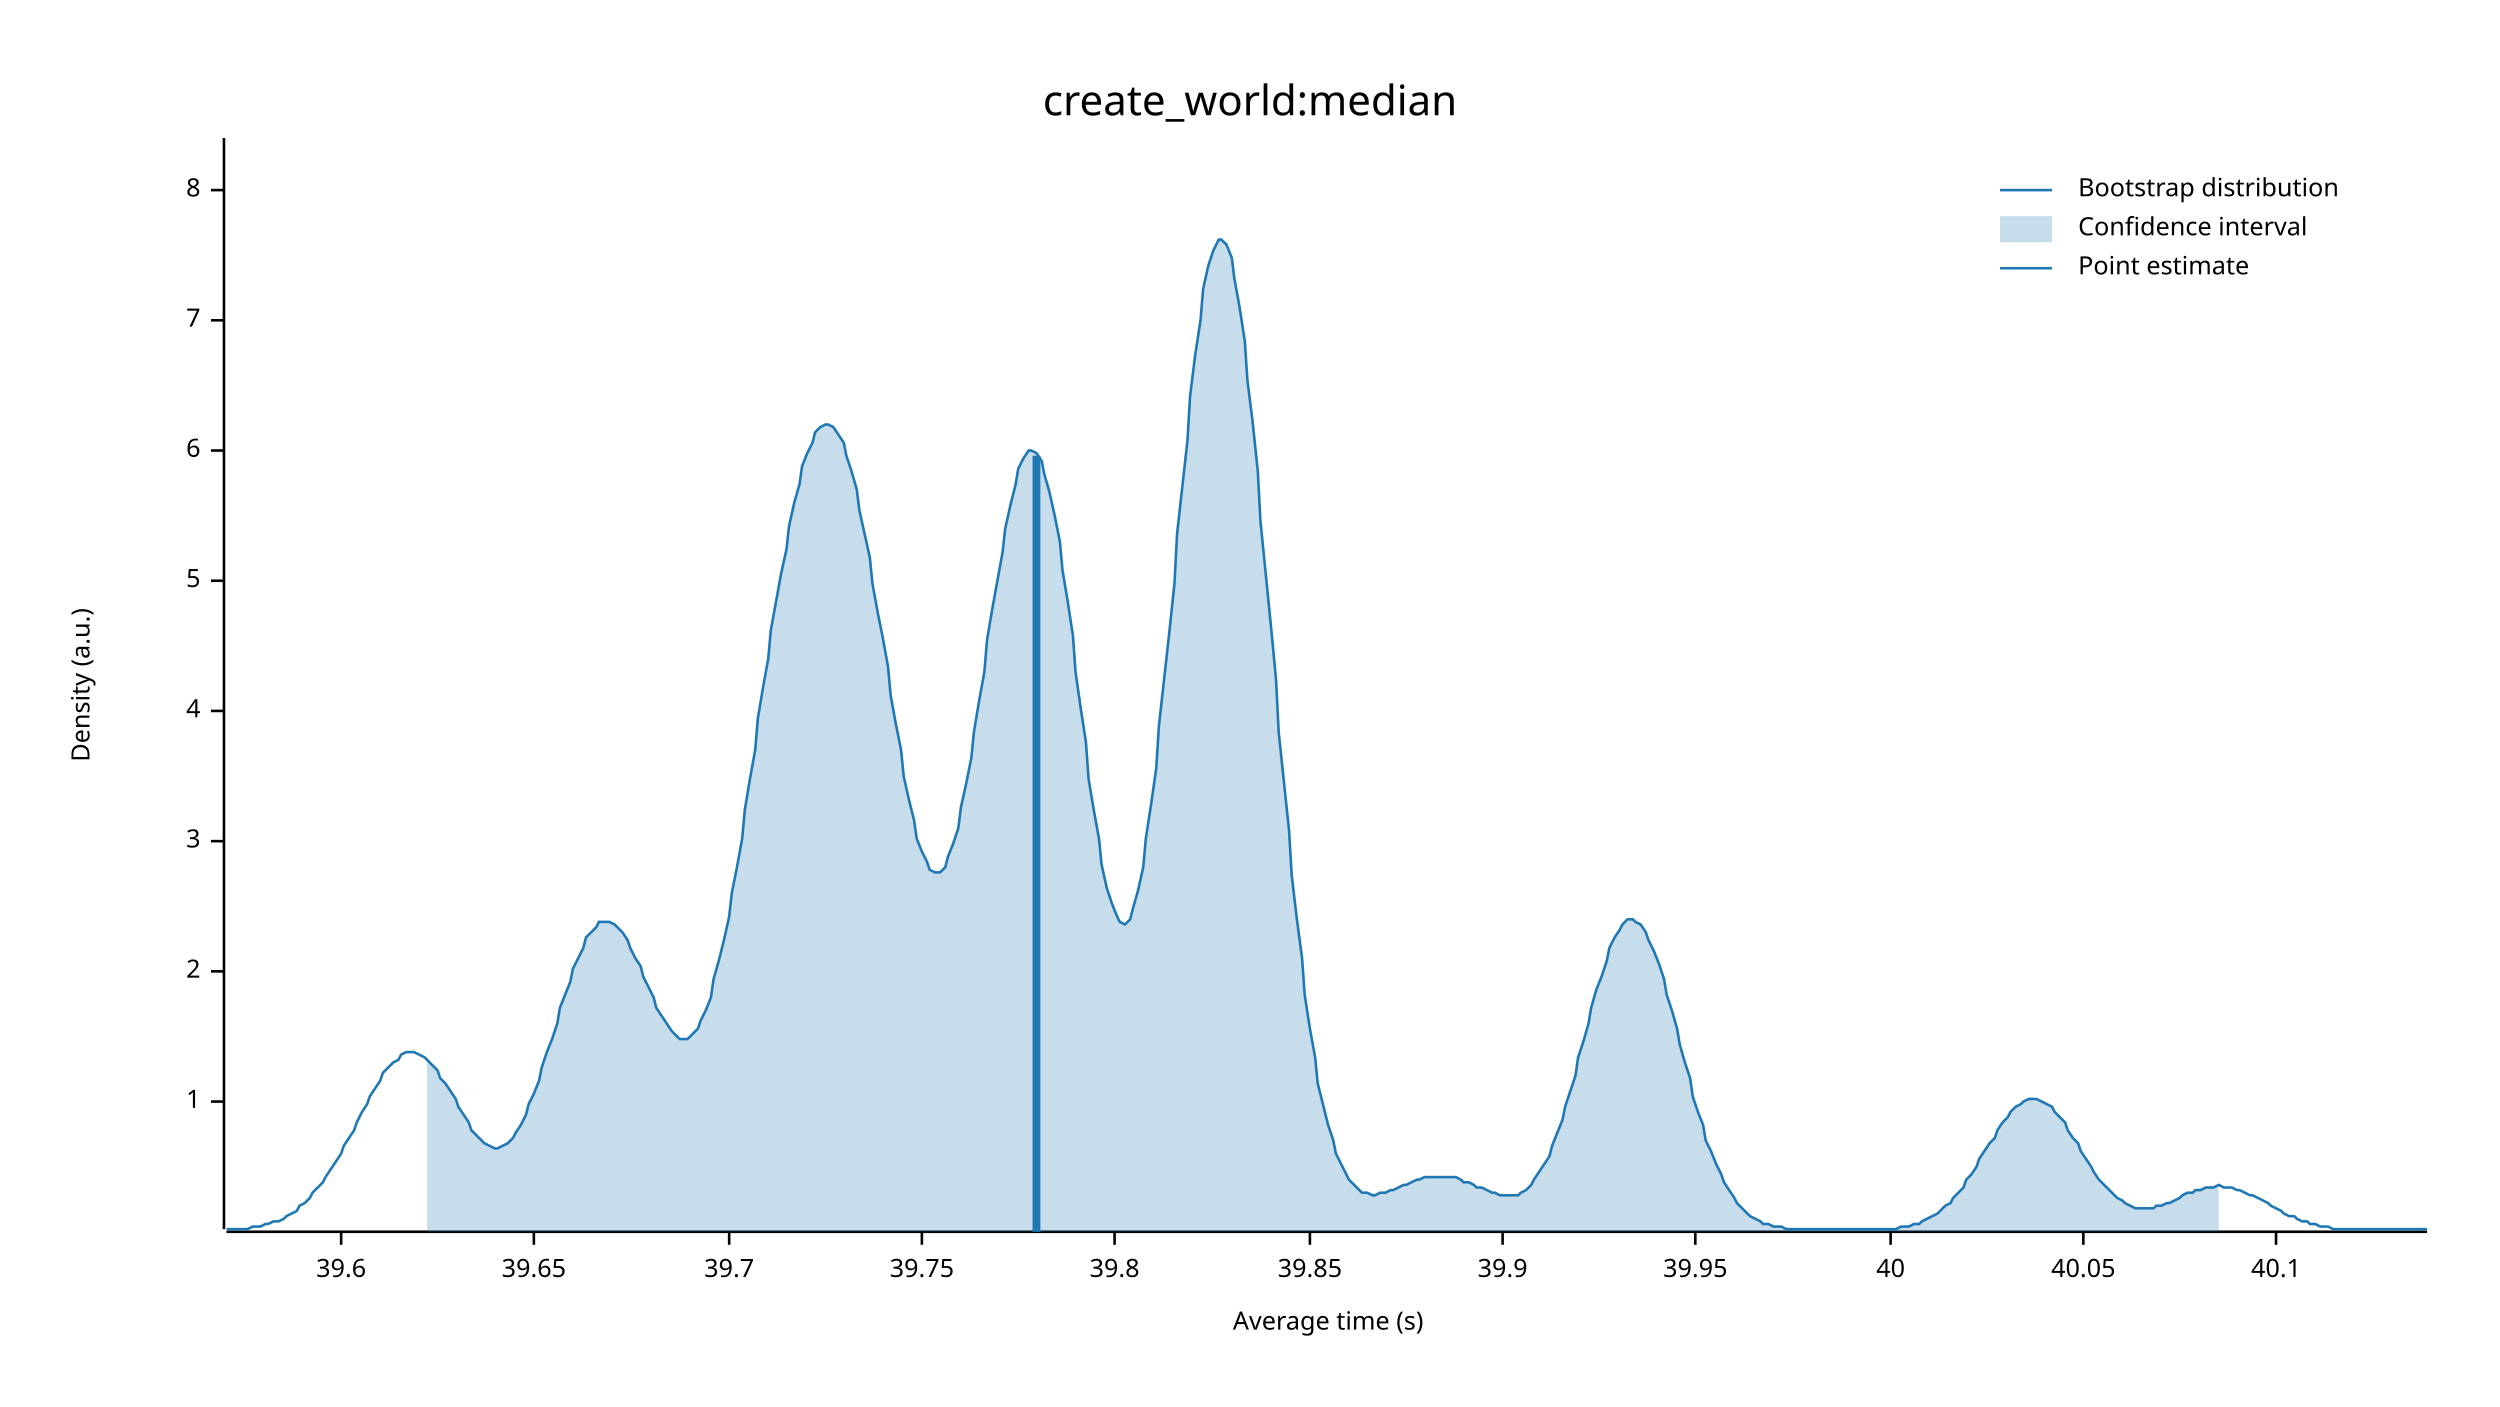
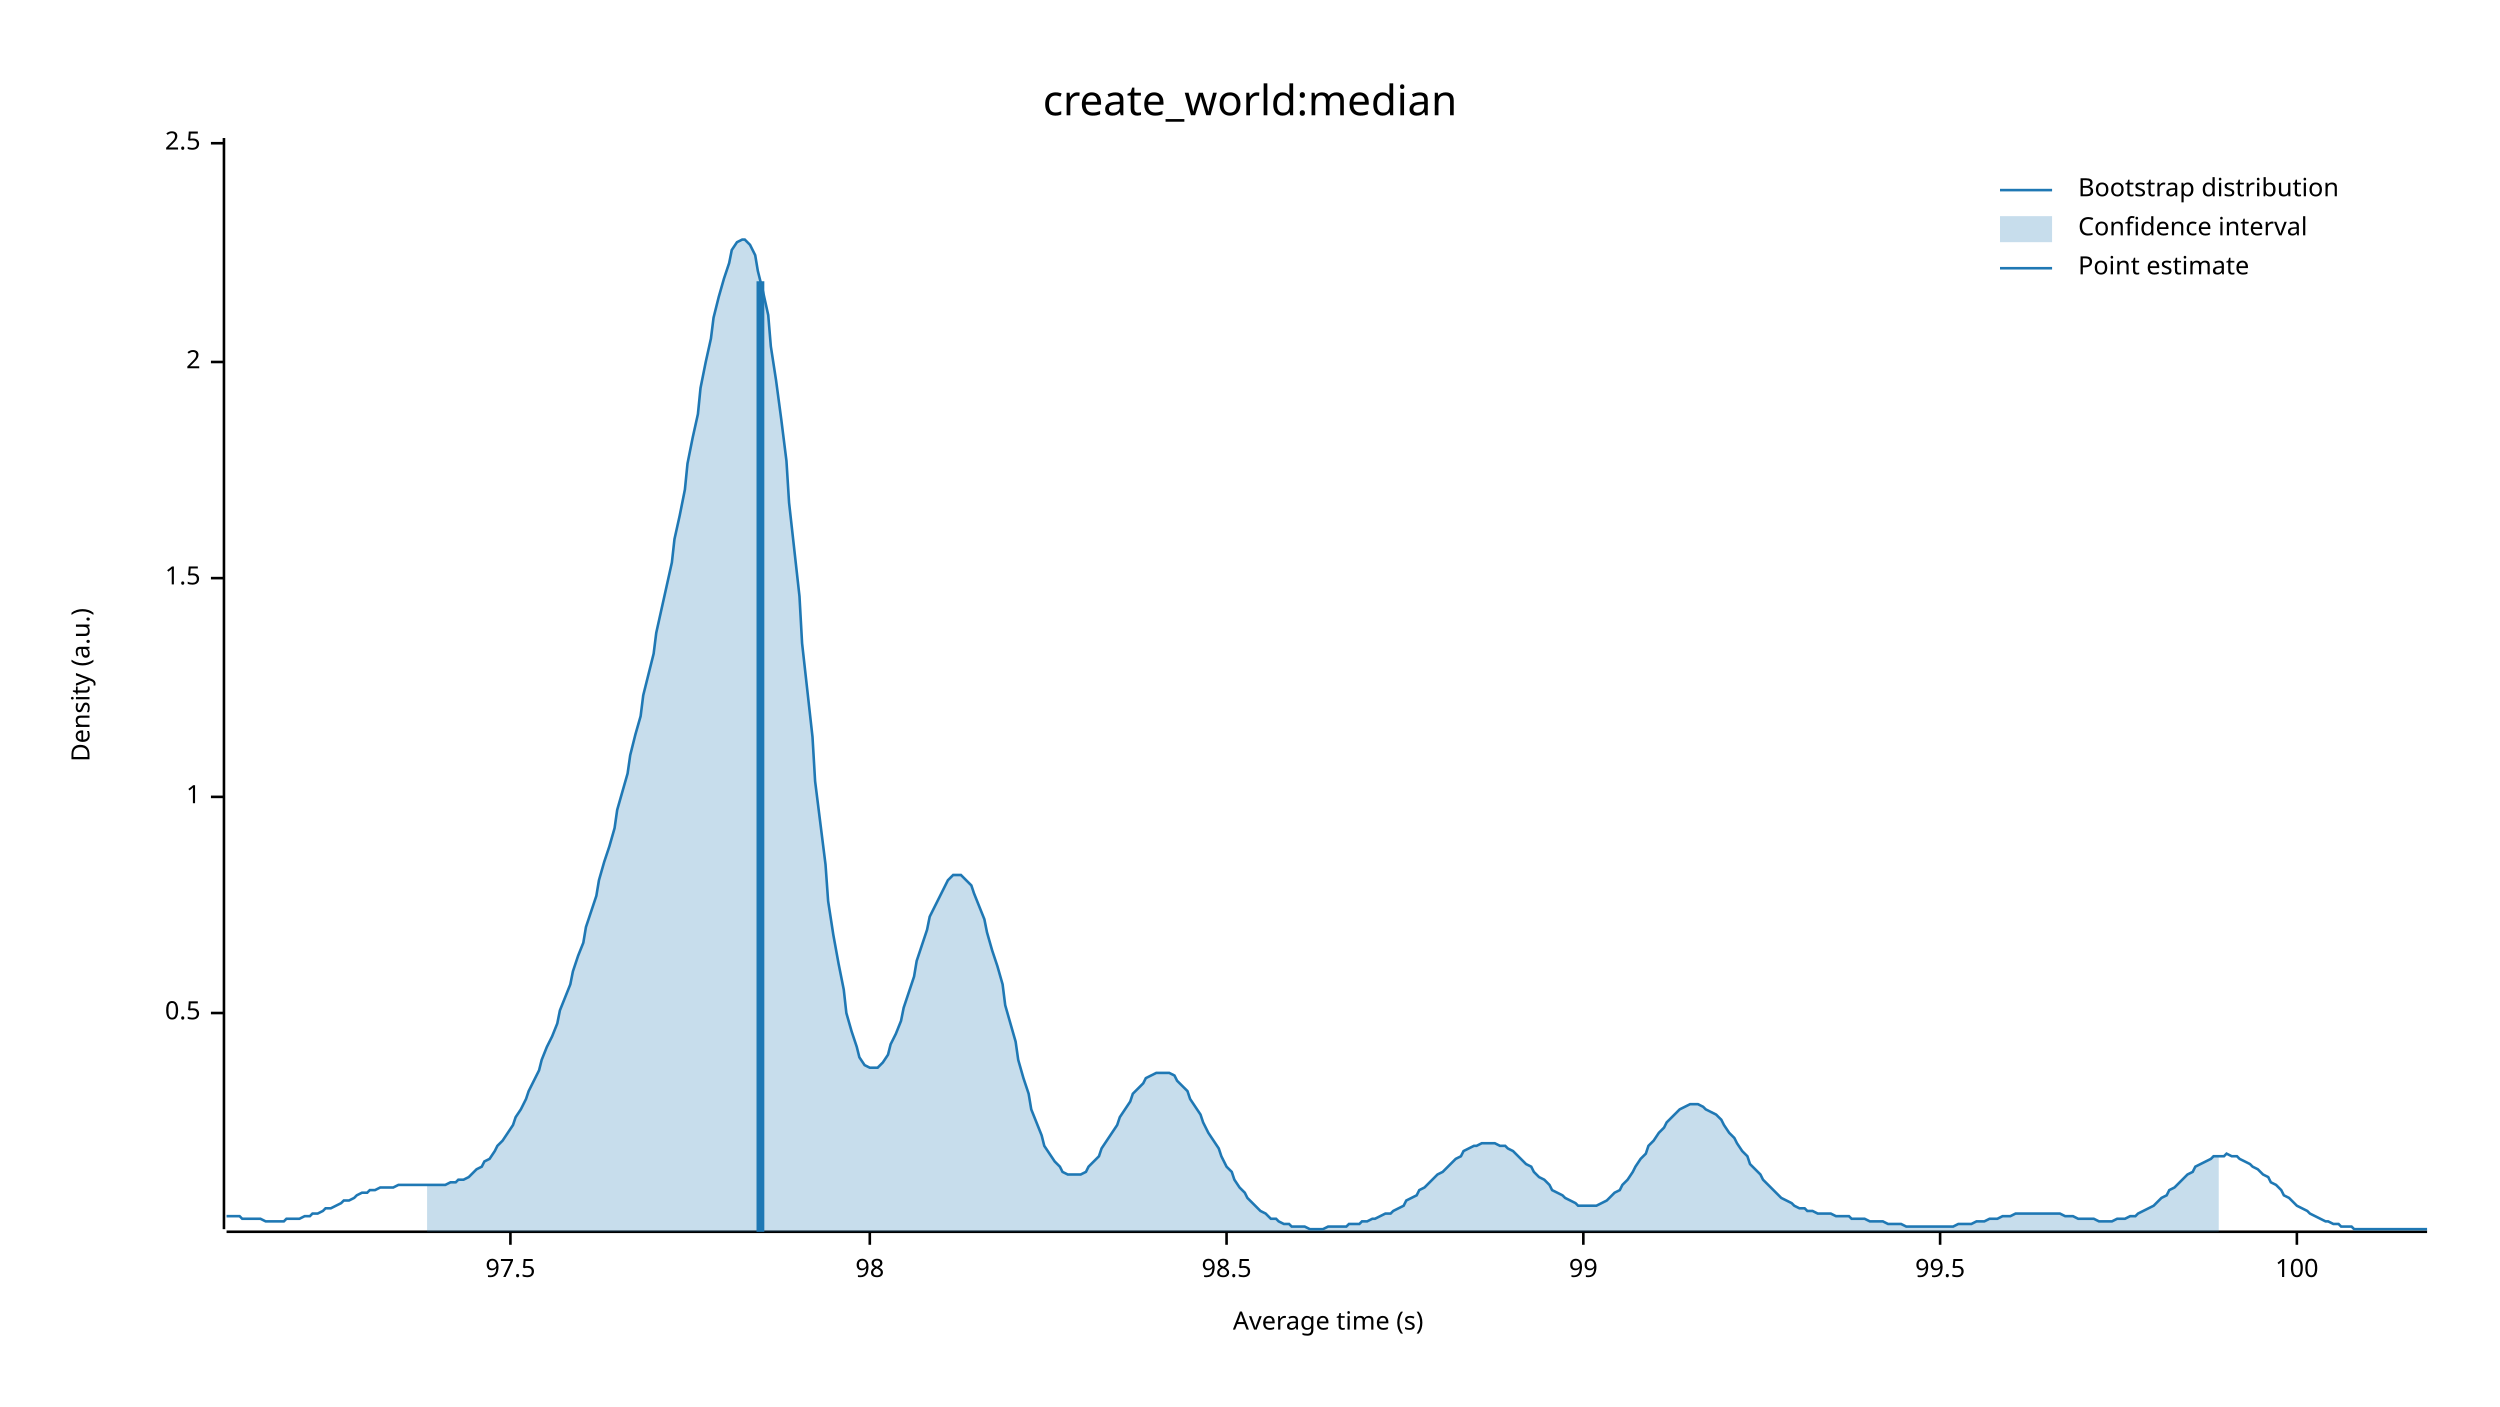
<svg xmlns="http://www.w3.org/2000/svg" width="960" height="540" viewBox="0 0 960 540">
  <text x="480" y="32" dy="0.76em" text-anchor="middle" font-family="sans-serif" font-size="16.129" opacity="1" fill="#000000">
create_world:median
</text>
  <text x="27" y="263" dy="0.76em" text-anchor="middle" font-family="sans-serif" font-size="9.677" opacity="1" fill="#000000" transform="rotate(270, 27, 263)">
Density (a.u.)
</text>
  <text x="510" y="513" dy="-0.5ex" text-anchor="middle" font-family="sans-serif" font-size="9.677" opacity="1" fill="#000000">
Average time (s)
</text>
  <polyline fill="none" opacity="1" stroke="#000000" stroke-width="1" points="86,53 86,472 " />
-   <text x="77" y="423" dy="0.5ex" text-anchor="end" font-family="sans-serif" font-size="9.677" opacity="1" fill="#000000">
+   <text x="77" y="389" dy="0.5ex" text-anchor="end" font-family="sans-serif" font-size="9.677" opacity="1" fill="#000000">
+ 0.5
+ </text>
+   <polyline fill="none" opacity="1" stroke="#000000" stroke-width="1" points="81,389 86,389 " />
+   <text x="77" y="306" dy="0.5ex" text-anchor="end" font-family="sans-serif" font-size="9.677" opacity="1" fill="#000000">
1
</text>
-   <polyline fill="none" opacity="1" stroke="#000000" stroke-width="1" points="81,423 86,423 " />
-   <text x="77" y="373" dy="0.5ex" text-anchor="end" font-family="sans-serif" font-size="9.677" opacity="1" fill="#000000">
+   <polyline fill="none" opacity="1" stroke="#000000" stroke-width="1" points="81,306 86,306 " />
+   <text x="77" y="222" dy="0.5ex" text-anchor="end" font-family="sans-serif" font-size="9.677" opacity="1" fill="#000000">
+ 1.5
+ </text>
+   <polyline fill="none" opacity="1" stroke="#000000" stroke-width="1" points="81,222 86,222 " />
+   <text x="77" y="139" dy="0.5ex" text-anchor="end" font-family="sans-serif" font-size="9.677" opacity="1" fill="#000000">
2
</text>
-   <polyline fill="none" opacity="1" stroke="#000000" stroke-width="1" points="81,373 86,373 " />
-   <text x="77" y="323" dy="0.5ex" text-anchor="end" font-family="sans-serif" font-size="9.677" opacity="1" fill="#000000">
- 3
+   <polyline fill="none" opacity="1" stroke="#000000" stroke-width="1" points="81,139 86,139 " />
+   <text x="77" y="55" dy="0.5ex" text-anchor="end" font-family="sans-serif" font-size="9.677" opacity="1" fill="#000000">
+ 2.5
</text>
-   <polyline fill="none" opacity="1" stroke="#000000" stroke-width="1" points="81,323 86,323 " />
-   <text x="77" y="273" dy="0.5ex" text-anchor="end" font-family="sans-serif" font-size="9.677" opacity="1" fill="#000000">
- 4
+   <polyline fill="none" opacity="1" stroke="#000000" stroke-width="1" points="81,55 86,55 " />
+   <polyline fill="none" opacity="1" stroke="#000000" stroke-width="1" points="87,473 932,473 " />
+   <text x="196" y="483" dy="0.76em" text-anchor="middle" font-family="sans-serif" font-size="9.677" opacity="1" fill="#000000">
+ 97.5
</text>
-   <polyline fill="none" opacity="1" stroke="#000000" stroke-width="1" points="81,273 86,273 " />
-   <text x="77" y="223" dy="0.5ex" text-anchor="end" font-family="sans-serif" font-size="9.677" opacity="1" fill="#000000">
- 5
+   <polyline fill="none" opacity="1" stroke="#000000" stroke-width="1" points="196,473 196,478 " />
+   <text x="334" y="483" dy="0.76em" text-anchor="middle" font-family="sans-serif" font-size="9.677" opacity="1" fill="#000000">
+ 98
</text>
-   <polyline fill="none" opacity="1" stroke="#000000" stroke-width="1" points="81,223 86,223 " />
-   <text x="77" y="173" dy="0.5ex" text-anchor="end" font-family="sans-serif" font-size="9.677" opacity="1" fill="#000000">
- 6
+   <polyline fill="none" opacity="1" stroke="#000000" stroke-width="1" points="334,473 334,478 " />
+   <text x="471" y="483" dy="0.76em" text-anchor="middle" font-family="sans-serif" font-size="9.677" opacity="1" fill="#000000">
+ 98.5
</text>
-   <polyline fill="none" opacity="1" stroke="#000000" stroke-width="1" points="81,173 86,173 " />
-   <text x="77" y="123" dy="0.5ex" text-anchor="end" font-family="sans-serif" font-size="9.677" opacity="1" fill="#000000">
- 7
+   <polyline fill="none" opacity="1" stroke="#000000" stroke-width="1" points="471,473 471,478 " />
+   <text x="608" y="483" dy="0.76em" text-anchor="middle" font-family="sans-serif" font-size="9.677" opacity="1" fill="#000000">
+ 99
</text>
-   <polyline fill="none" opacity="1" stroke="#000000" stroke-width="1" points="81,123 86,123 " />
-   <text x="77" y="73" dy="0.5ex" text-anchor="end" font-family="sans-serif" font-size="9.677" opacity="1" fill="#000000">
- 8
+   <polyline fill="none" opacity="1" stroke="#000000" stroke-width="1" points="608,473 608,478 " />
+   <text x="745" y="483" dy="0.76em" text-anchor="middle" font-family="sans-serif" font-size="9.677" opacity="1" fill="#000000">
+ 99.5
</text>
-   <polyline fill="none" opacity="1" stroke="#000000" stroke-width="1" points="81,73 86,73 " />
-   <polyline fill="none" opacity="1" stroke="#000000" stroke-width="1" points="87,473 932,473 " />
-   <text x="131" y="483" dy="0.76em" text-anchor="middle" font-family="sans-serif" font-size="9.677" opacity="1" fill="#000000">
- 39.6
+   <polyline fill="none" opacity="1" stroke="#000000" stroke-width="1" points="745,473 745,478 " />
+   <text x="882" y="483" dy="0.76em" text-anchor="middle" font-family="sans-serif" font-size="9.677" opacity="1" fill="#000000">
+ 100
</text>
-   <polyline fill="none" opacity="1" stroke="#000000" stroke-width="1" points="131,473 131,478 " />
-   <text x="205" y="483" dy="0.76em" text-anchor="middle" font-family="sans-serif" font-size="9.677" opacity="1" fill="#000000">
- 39.65
- </text>
-   <polyline fill="none" opacity="1" stroke="#000000" stroke-width="1" points="205,473 205,478 " />
-   <text x="280" y="483" dy="0.76em" text-anchor="middle" font-family="sans-serif" font-size="9.677" opacity="1" fill="#000000">
- 39.7
- </text>
-   <polyline fill="none" opacity="1" stroke="#000000" stroke-width="1" points="280,473 280,478 " />
-   <text x="354" y="483" dy="0.76em" text-anchor="middle" font-family="sans-serif" font-size="9.677" opacity="1" fill="#000000">
- 39.75
- </text>
-   <polyline fill="none" opacity="1" stroke="#000000" stroke-width="1" points="354,473 354,478 " />
-   <text x="428" y="483" dy="0.76em" text-anchor="middle" font-family="sans-serif" font-size="9.677" opacity="1" fill="#000000">
- 39.8
- </text>
-   <polyline fill="none" opacity="1" stroke="#000000" stroke-width="1" points="428,473 428,478 " />
-   <text x="503" y="483" dy="0.76em" text-anchor="middle" font-family="sans-serif" font-size="9.677" opacity="1" fill="#000000">
- 39.85
- </text>
-   <polyline fill="none" opacity="1" stroke="#000000" stroke-width="1" points="503,473 503,478 " />
-   <text x="577" y="483" dy="0.76em" text-anchor="middle" font-family="sans-serif" font-size="9.677" opacity="1" fill="#000000">
- 39.9
- </text>
-   <polyline fill="none" opacity="1" stroke="#000000" stroke-width="1" points="577,473 577,478 " />
-   <text x="651" y="483" dy="0.76em" text-anchor="middle" font-family="sans-serif" font-size="9.677" opacity="1" fill="#000000">
- 39.95
- </text>
-   <polyline fill="none" opacity="1" stroke="#000000" stroke-width="1" points="651,473 651,478 " />
-   <text x="726" y="483" dy="0.76em" text-anchor="middle" font-family="sans-serif" font-size="9.677" opacity="1" fill="#000000">
- 40
- </text>
-   <polyline fill="none" opacity="1" stroke="#000000" stroke-width="1" points="726,473 726,478 " />
-   <text x="800" y="483" dy="0.76em" text-anchor="middle" font-family="sans-serif" font-size="9.677" opacity="1" fill="#000000">
- 40.05
- </text>
-   <polyline fill="none" opacity="1" stroke="#000000" stroke-width="1" points="800,473 800,478 " />
-   <text x="874" y="483" dy="0.76em" text-anchor="middle" font-family="sans-serif" font-size="9.677" opacity="1" fill="#000000">
- 40.1
- </text>
-   <polyline fill="none" opacity="1" stroke="#000000" stroke-width="1" points="874,473 874,478 " />
-   <polyline fill="none" opacity="1" stroke="#1F78B4" stroke-width="1" points="87,472 88,472 90,472 92,472 93,472 95,472 97,471 98,471 100,471 102,470 103,470 105,469 107,469 109,468 110,467 112,466 114,465 115,463 117,462 119,460 120,458 122,456 124,454 125,452 127,449 129,446 131,443 132,440 134,437 136,434 137,431 139,427 141,424 142,421 144,418 146,415 147,412 149,410 151,408 153,407 154,405 156,404 158,404 159,404 161,405 163,406 164,407 166,409 168,411 169,414 171,416 173,419 175,422 176,425 178,428 180,431 181,434 183,436 185,438 186,439 188,440 190,441 191,441 193,440 195,439 197,437 198,435 200,432 202,428 203,424 205,420 207,415 208,410 210,404 212,399 214,393 215,387 217,382 219,377 220,372 222,368 224,364 225,360 227,358 229,356 230,354 232,354 234,354 236,355 237,356 239,358 241,361 242,364 244,368 246,371 247,375 249,379 251,383 252,387 254,390 256,393 258,396 259,397 261,399 263,399 264,399 266,397 268,395 269,392 271,388 273,383 274,376 276,369 278,361 280,352 281,343 283,333 285,322 286,311 288,299 290,288 291,276 293,264 295,253 296,242 298,231 300,220 302,211 303,202 305,193 307,186 308,179 310,174 312,170 313,166 315,164 317,163 318,163 320,164 322,167 324,170 325,175 327,181 329,188 330,196 332,205 334,214 335,224 337,235 339,245 341,256 342,267 344,278 346,288 347,298 349,307 351,315 352,322 354,327 356,331 357,334 359,335 361,335 363,333 364,329 366,324 368,318 369,310 371,301 373,291 374,281 376,269 378,258 379,246 381,234 383,223 385,212 386,203 388,194 390,186 391,180 393,176 395,173 396,173 398,174 400,177 401,182 403,189 405,198 407,208 408,219 410,231 412,244 413,258 415,272 417,285 418,299 420,311 422,322 423,332 425,341 427,347 429,352 430,354 432,355 434,353 435,349 437,342 439,333 440,322 442,309 444,295 445,279 447,261 449,243 451,224 452,205 454,187 456,169 457,152 459,136 461,123 462,111 464,102 466,96 468,92 469,92 471,94 473,99 474,107 476,118 478,131 479,146 481,162 483,181 484,200 486,220 488,240 490,261 491,281 493,300 495,319 496,336 498,353 500,368 501,382 503,395 505,406 506,416 508,424 510,432 512,438 513,443 515,447 517,451 518,453 520,455 522,457 523,458 525,458 527,459 528,459 530,458 532,458 534,457 535,457 537,456 539,455 540,455 542,454 544,453 545,453 547,452 549,452 550,452 552,452 554,452 556,452 557,452 559,452 561,453 562,454 564,454 566,455 567,456 569,456 571,457 573,458 574,458 576,459 578,459 579,459 581,459 583,459 584,458 586,457 588,455 589,453 591,450 593,447 595,444 596,440 598,435 600,430 601,425 603,419 605,413 606,406 608,400 610,393 611,387 613,380 615,375 617,369 618,364 620,360 622,357 623,355 625,353 627,353 628,354 630,355 632,358 633,361 635,365 637,370 639,376 640,382 642,388 644,395 645,401 647,408 649,414 650,421 652,427 654,432 655,438 657,442 659,447 661,451 662,454 664,457 666,460 667,462 669,464 671,466 672,467 674,468 676,469 677,470 679,470 681,471 683,471 684,471 686,472 688,472 689,472 691,472 693,472 694,472 696,472 698,472 700,472 701,472 703,472 705,472 706,472 708,472 710,472 711,472 713,472 715,472 716,472 718,472 720,472 722,472 723,472 725,472 727,472 728,472 730,471 732,471 733,471 735,470 737,470 738,469 740,468 742,467 744,466 745,465 747,463 749,462 750,460 752,458 754,456 755,453 757,451 759,448 760,445 762,442 764,439 766,437 767,434 769,431 771,429 772,427 774,425 776,424 777,423 779,422 781,422 782,422 784,423 786,424 788,425 789,427 791,429 793,431 794,434 796,437 798,439 799,442 801,445 803,448 804,450 806,453 808,455 810,457 811,458 813,460 815,461 816,462 818,463 820,464 821,464 823,464 825,464 827,464 828,463 830,463 832,462 833,462 835,461 837,460 838,459 840,458 842,458 843,457 845,457 847,456 849,456 850,456 852,455 854,456 855,456 857,456 859,457 860,457 862,458 864,459 865,459 867,460 869,461 871,462 872,463 874,464 876,465 877,466 879,467 881,467 882,468 884,469 886,469 887,470 889,470 891,471 893,471 894,471 896,472 898,472 899,472 901,472 903,472 904,472 906,472 908,472 909,472 911,472 913,472 915,472 916,472 918,472 920,472 921,472 923,472 925,472 926,472 928,472 930,472 932,472 " />
-   <polygon opacity="0.25" fill="#1F78B4" points="164,407 166,409 168,411 169,414 171,416 173,419 175,422 176,425 178,428 180,431 181,434 183,436 185,438 186,439 188,440 190,441 191,441 193,440 195,439 197,437 198,435 200,432 202,428 203,424 205,420 207,415 208,410 210,404 212,399 214,393 215,387 217,382 219,377 220,372 222,368 224,364 225,360 227,358 229,356 230,354 232,354 234,354 236,355 237,356 239,358 241,361 242,364 244,368 246,371 247,375 249,379 251,383 252,387 254,390 256,393 258,396 259,397 261,399 263,399 264,399 266,397 268,395 269,392 271,388 273,383 274,376 276,369 278,361 280,352 281,343 283,333 285,322 286,311 288,299 290,288 291,276 293,264 295,253 296,242 298,231 300,220 302,211 303,202 305,193 307,186 308,179 310,174 312,170 313,166 315,164 317,163 318,163 320,164 322,167 324,170 325,175 327,181 329,188 330,196 332,205 334,214 335,224 337,235 339,245 341,256 342,267 344,278 346,288 347,298 349,307 351,315 352,322 354,327 356,331 357,334 359,335 361,335 363,333 364,329 366,324 368,318 369,310 371,301 373,291 374,281 376,269 378,258 379,246 381,234 383,223 385,212 386,203 388,194 390,186 391,180 393,176 395,173 396,173 398,174 400,177 401,182 403,189 405,198 407,208 408,219 410,231 412,244 413,258 415,272 417,285 418,299 420,311 422,322 423,332 425,341 427,347 429,352 430,354 432,355 434,353 435,349 437,342 439,333 440,322 442,309 444,295 445,279 447,261 449,243 451,224 452,205 454,187 456,169 457,152 459,136 461,123 462,111 464,102 466,96 468,92 469,92 471,94 473,99 474,107 476,118 478,131 479,146 481,162 483,181 484,200 486,220 488,240 490,261 491,281 493,300 495,319 496,336 498,353 500,368 501,382 503,395 505,406 506,416 508,424 510,432 512,438 513,443 515,447 517,451 518,453 520,455 522,457 523,458 525,458 527,459 528,459 530,458 532,458 534,457 535,457 537,456 539,455 540,455 542,454 544,453 545,453 547,452 549,452 550,452 552,452 554,452 556,452 557,452 559,452 561,453 562,454 564,454 566,455 567,456 569,456 571,457 573,458 574,458 576,459 578,459 579,459 581,459 583,459 584,458 586,457 588,455 589,453 591,450 593,447 595,444 596,440 598,435 600,430 601,425 603,419 605,413 606,406 608,400 610,393 611,387 613,380 615,375 617,369 618,364 620,360 622,357 623,355 625,353 627,353 628,354 630,355 632,358 633,361 635,365 637,370 639,376 640,382 642,388 644,395 645,401 647,408 649,414 650,421 652,427 654,432 655,438 657,442 659,447 661,451 662,454 664,457 666,460 667,462 669,464 671,466 672,467 674,468 676,469 677,470 679,470 681,471 683,471 684,471 686,472 688,472 689,472 691,472 693,472 694,472 696,472 698,472 700,472 701,472 703,472 705,472 706,472 708,472 710,472 711,472 713,472 715,472 716,472 718,472 720,472 722,472 723,472 725,472 727,472 728,472 730,471 732,471 733,471 735,470 737,470 738,469 740,468 742,467 744,466 745,465 747,463 749,462 750,460 752,458 754,456 755,453 757,451 759,448 760,445 762,442 764,439 766,437 767,434 769,431 771,429 772,427 774,425 776,424 777,423 779,422 781,422 782,422 784,423 786,424 788,425 789,427 791,429 793,431 794,434 796,437 798,439 799,442 801,445 803,448 804,450 806,453 808,455 810,457 811,458 813,460 815,461 816,462 818,463 820,464 821,464 823,464 825,464 827,464 828,463 830,463 832,462 833,462 835,461 837,460 838,459 840,458 842,458 843,457 845,457 847,456 849,456 850,456 852,455 852,473 164,473 " />
-   <polyline fill="none" opacity="1" stroke="#1F78B4" stroke-width="3" points="398,473 398,175 " />
+   <polyline fill="none" opacity="1" stroke="#000000" stroke-width="1" points="882,473 882,478 " />
+   <polyline fill="none" opacity="1" stroke="#1F78B4" stroke-width="1" points="87,467 88,467 90,467 92,467 93,468 95,468 97,468 98,468 100,468 102,469 103,469 105,469 107,469 109,469 110,468 112,468 114,468 115,468 117,467 119,467 120,466 122,466 124,465 125,464 127,464 129,463 131,462 132,461 134,461 136,460 137,459 139,458 141,458 142,457 144,457 146,456 147,456 149,456 151,456 153,455 154,455 156,455 158,455 159,455 161,455 163,455 164,455 166,455 168,455 169,455 171,455 173,454 175,454 176,453 178,453 180,452 181,451 183,449 185,448 186,446 188,445 190,442 191,440 193,438 195,435 197,432 198,429 200,426 202,422 203,419 205,415 207,411 208,407 210,402 212,398 214,393 215,388 217,383 219,378 220,373 222,367 224,362 225,356 227,350 229,344 230,338 232,331 234,325 236,318 237,311 239,304 241,297 242,290 244,282 246,275 247,267 249,259 251,251 252,243 254,234 256,225 258,216 259,207 261,198 263,188 264,178 266,168 268,159 269,149 271,139 273,130 274,122 276,114 278,107 280,101 281,96 283,93 285,92 286,92 288,94 290,98 291,104 293,112 295,121 296,133 298,146 300,161 302,177 303,193 305,211 307,229 308,247 310,265 312,283 313,300 315,316 317,332 318,346 320,359 322,370 324,380 325,389 327,396 329,402 330,406 332,409 334,410 335,410 337,410 339,408 341,405 342,401 344,397 346,392 347,387 349,381 351,375 352,369 354,363 356,357 357,352 359,348 361,344 363,340 364,338 366,336 368,336 369,336 371,338 373,340 374,343 376,348 378,353 379,358 381,365 383,371 385,378 386,386 388,393 390,400 391,407 393,414 395,420 396,426 398,431 400,436 401,440 403,443 405,446 407,448 408,450 410,451 412,451 413,451 415,451 417,450 418,448 420,446 422,444 423,441 425,438 427,435 429,432 430,429 432,426 434,423 435,420 437,418 439,416 440,414 442,413 444,412 445,412 447,412 449,412 451,413 452,415 454,417 456,419 457,422 459,425 461,428 462,431 464,435 466,438 468,441 469,444 471,448 473,450 474,453 476,456 478,458 479,460 481,462 483,464 484,465 486,466 488,468 490,468 491,469 493,470 495,470 496,471 498,471 500,471 501,471 503,472 505,472 506,472 508,472 510,471 512,471 513,471 515,471 517,471 518,470 520,470 522,470 523,469 525,469 527,468 528,468 530,467 532,466 534,466 535,465 537,464 539,463 540,461 542,460 544,459 545,457 547,456 549,454 550,453 552,451 554,450 556,448 557,447 559,445 561,444 562,442 564,441 566,440 567,440 569,439 571,439 573,439 574,439 576,440 578,440 579,441 581,442 583,444 584,445 586,447 588,448 589,450 591,452 593,453 595,455 596,457 598,458 600,459 601,460 603,461 605,462 606,463 608,463 610,463 611,463 613,463 615,462 617,461 618,460 620,458 622,457 623,455 625,453 627,450 628,448 630,445 632,443 633,440 635,438 637,435 639,433 640,431 642,429 644,427 645,426 647,425 649,424 650,424 652,424 654,425 655,426 657,427 659,428 661,430 662,432 664,435 666,437 667,439 669,442 671,444 672,447 674,449 676,451 677,453 679,455 681,457 683,459 684,460 686,461 688,462 689,463 691,464 693,464 694,465 696,465 698,466 700,466 701,466 703,466 705,467 706,467 708,467 710,467 711,468 713,468 715,468 716,468 718,469 720,469 722,469 723,469 725,470 727,470 728,470 730,470 732,471 733,471 735,471 737,471 738,471 740,471 742,471 744,471 745,471 747,471 749,471 750,471 752,470 754,470 755,470 757,470 759,469 760,469 762,469 764,468 766,468 767,468 769,467 771,467 772,467 774,466 776,466 777,466 779,466 781,466 782,466 784,466 786,466 788,466 789,466 791,466 793,467 794,467 796,467 798,468 799,468 801,468 803,468 804,468 806,469 808,469 810,469 811,469 813,468 815,468 816,468 818,467 820,467 821,466 823,465 825,464 827,463 828,462 830,460 832,459 833,457 835,456 837,454 838,453 840,451 842,450 843,448 845,447 847,446 849,445 850,444 852,444 854,444 855,443 857,444 859,444 860,445 862,446 864,447 865,448 867,449 869,451 871,452 872,454 874,455 876,457 877,459 879,460 881,462 882,463 884,464 886,465 887,466 889,467 891,468 893,469 894,469 896,470 898,470 899,471 901,471 903,471 904,472 906,472 908,472 909,472 911,472 913,472 915,472 916,472 918,472 920,472 921,472 923,472 925,472 926,472 928,472 930,472 932,472 " />
+   <polygon opacity="0.25" fill="#1F78B4" points="164,455 166,455 168,455 169,455 171,455 173,454 175,454 176,453 178,453 180,452 181,451 183,449 185,448 186,446 188,445 190,442 191,440 193,438 195,435 197,432 198,429 200,426 202,422 203,419 205,415 207,411 208,407 210,402 212,398 214,393 215,388 217,383 219,378 220,373 222,367 224,362 225,356 227,350 229,344 230,338 232,331 234,325 236,318 237,311 239,304 241,297 242,290 244,282 246,275 247,267 249,259 251,251 252,243 254,234 256,225 258,216 259,207 261,198 263,188 264,178 266,168 268,159 269,149 271,139 273,130 274,122 276,114 278,107 280,101 281,96 283,93 285,92 286,92 288,94 290,98 291,104 293,112 295,121 296,133 298,146 300,161 302,177 303,193 305,211 307,229 308,247 310,265 312,283 313,300 315,316 317,332 318,346 320,359 322,370 324,380 325,389 327,396 329,402 330,406 332,409 334,410 335,410 337,410 339,408 341,405 342,401 344,397 346,392 347,387 349,381 351,375 352,369 354,363 356,357 357,352 359,348 361,344 363,340 364,338 366,336 368,336 369,336 371,338 373,340 374,343 376,348 378,353 379,358 381,365 383,371 385,378 386,386 388,393 390,400 391,407 393,414 395,420 396,426 398,431 400,436 401,440 403,443 405,446 407,448 408,450 410,451 412,451 413,451 415,451 417,450 418,448 420,446 422,444 423,441 425,438 427,435 429,432 430,429 432,426 434,423 435,420 437,418 439,416 440,414 442,413 444,412 445,412 447,412 449,412 451,413 452,415 454,417 456,419 457,422 459,425 461,428 462,431 464,435 466,438 468,441 469,444 471,448 473,450 474,453 476,456 478,458 479,460 481,462 483,464 484,465 486,466 488,468 490,468 491,469 493,470 495,470 496,471 498,471 500,471 501,471 503,472 505,472 506,472 508,472 510,471 512,471 513,471 515,471 517,471 518,470 520,470 522,470 523,469 525,469 527,468 528,468 530,467 532,466 534,466 535,465 537,464 539,463 540,461 542,460 544,459 545,457 547,456 549,454 550,453 552,451 554,450 556,448 557,447 559,445 561,444 562,442 564,441 566,440 567,440 569,439 571,439 573,439 574,439 576,440 578,440 579,441 581,442 583,444 584,445 586,447 588,448 589,450 591,452 593,453 595,455 596,457 598,458 600,459 601,460 603,461 605,462 606,463 608,463 610,463 611,463 613,463 615,462 617,461 618,460 620,458 622,457 623,455 625,453 627,450 628,448 630,445 632,443 633,440 635,438 637,435 639,433 640,431 642,429 644,427 645,426 647,425 649,424 650,424 652,424 654,425 655,426 657,427 659,428 661,430 662,432 664,435 666,437 667,439 669,442 671,444 672,447 674,449 676,451 677,453 679,455 681,457 683,459 684,460 686,461 688,462 689,463 691,464 693,464 694,465 696,465 698,466 700,466 701,466 703,466 705,467 706,467 708,467 710,467 711,468 713,468 715,468 716,468 718,469 720,469 722,469 723,469 725,470 727,470 728,470 730,470 732,471 733,471 735,471 737,471 738,471 740,471 742,471 744,471 745,471 747,471 749,471 750,471 752,470 754,470 755,470 757,470 759,469 760,469 762,469 764,468 766,468 767,468 769,467 771,467 772,467 774,466 776,466 777,466 779,466 781,466 782,466 784,466 786,466 788,466 789,466 791,466 793,467 794,467 796,467 798,468 799,468 801,468 803,468 804,468 806,469 808,469 810,469 811,469 813,468 815,468 816,468 818,467 820,467 821,466 823,465 825,464 827,463 828,462 830,460 832,459 833,457 835,456 837,454 838,453 840,451 842,450 843,448 845,447 847,446 849,445 850,444 852,444 852,473 164,473 " />
+   <polyline fill="none" opacity="1" stroke="#1F78B4" stroke-width="3" points="292,473 292,108 " />
  <text x="798" y="68" dy="0.76em" text-anchor="start" font-family="sans-serif" font-size="9.677" opacity="1" fill="#000000">
Bootstrap distribution
</text>
  <text x="798" y="83" dy="0.76em" text-anchor="start" font-family="sans-serif" font-size="9.677" opacity="1" fill="#000000">
Confidence interval
</text>
  <text x="798" y="98" dy="0.76em" text-anchor="start" font-family="sans-serif" font-size="9.677" opacity="1" fill="#000000">
Point estimate
</text>
  <polyline fill="none" opacity="1" stroke="#1F78B4" stroke-width="1" points="768,73 788,73 " />
  <rect x="768" y="83" width="20" height="10" opacity="0.25" fill="#1F78B4" stroke="none" />
  <polyline fill="none" opacity="1" stroke="#1F78B4" stroke-width="1" points="768,103 788,103 " />
</svg>
